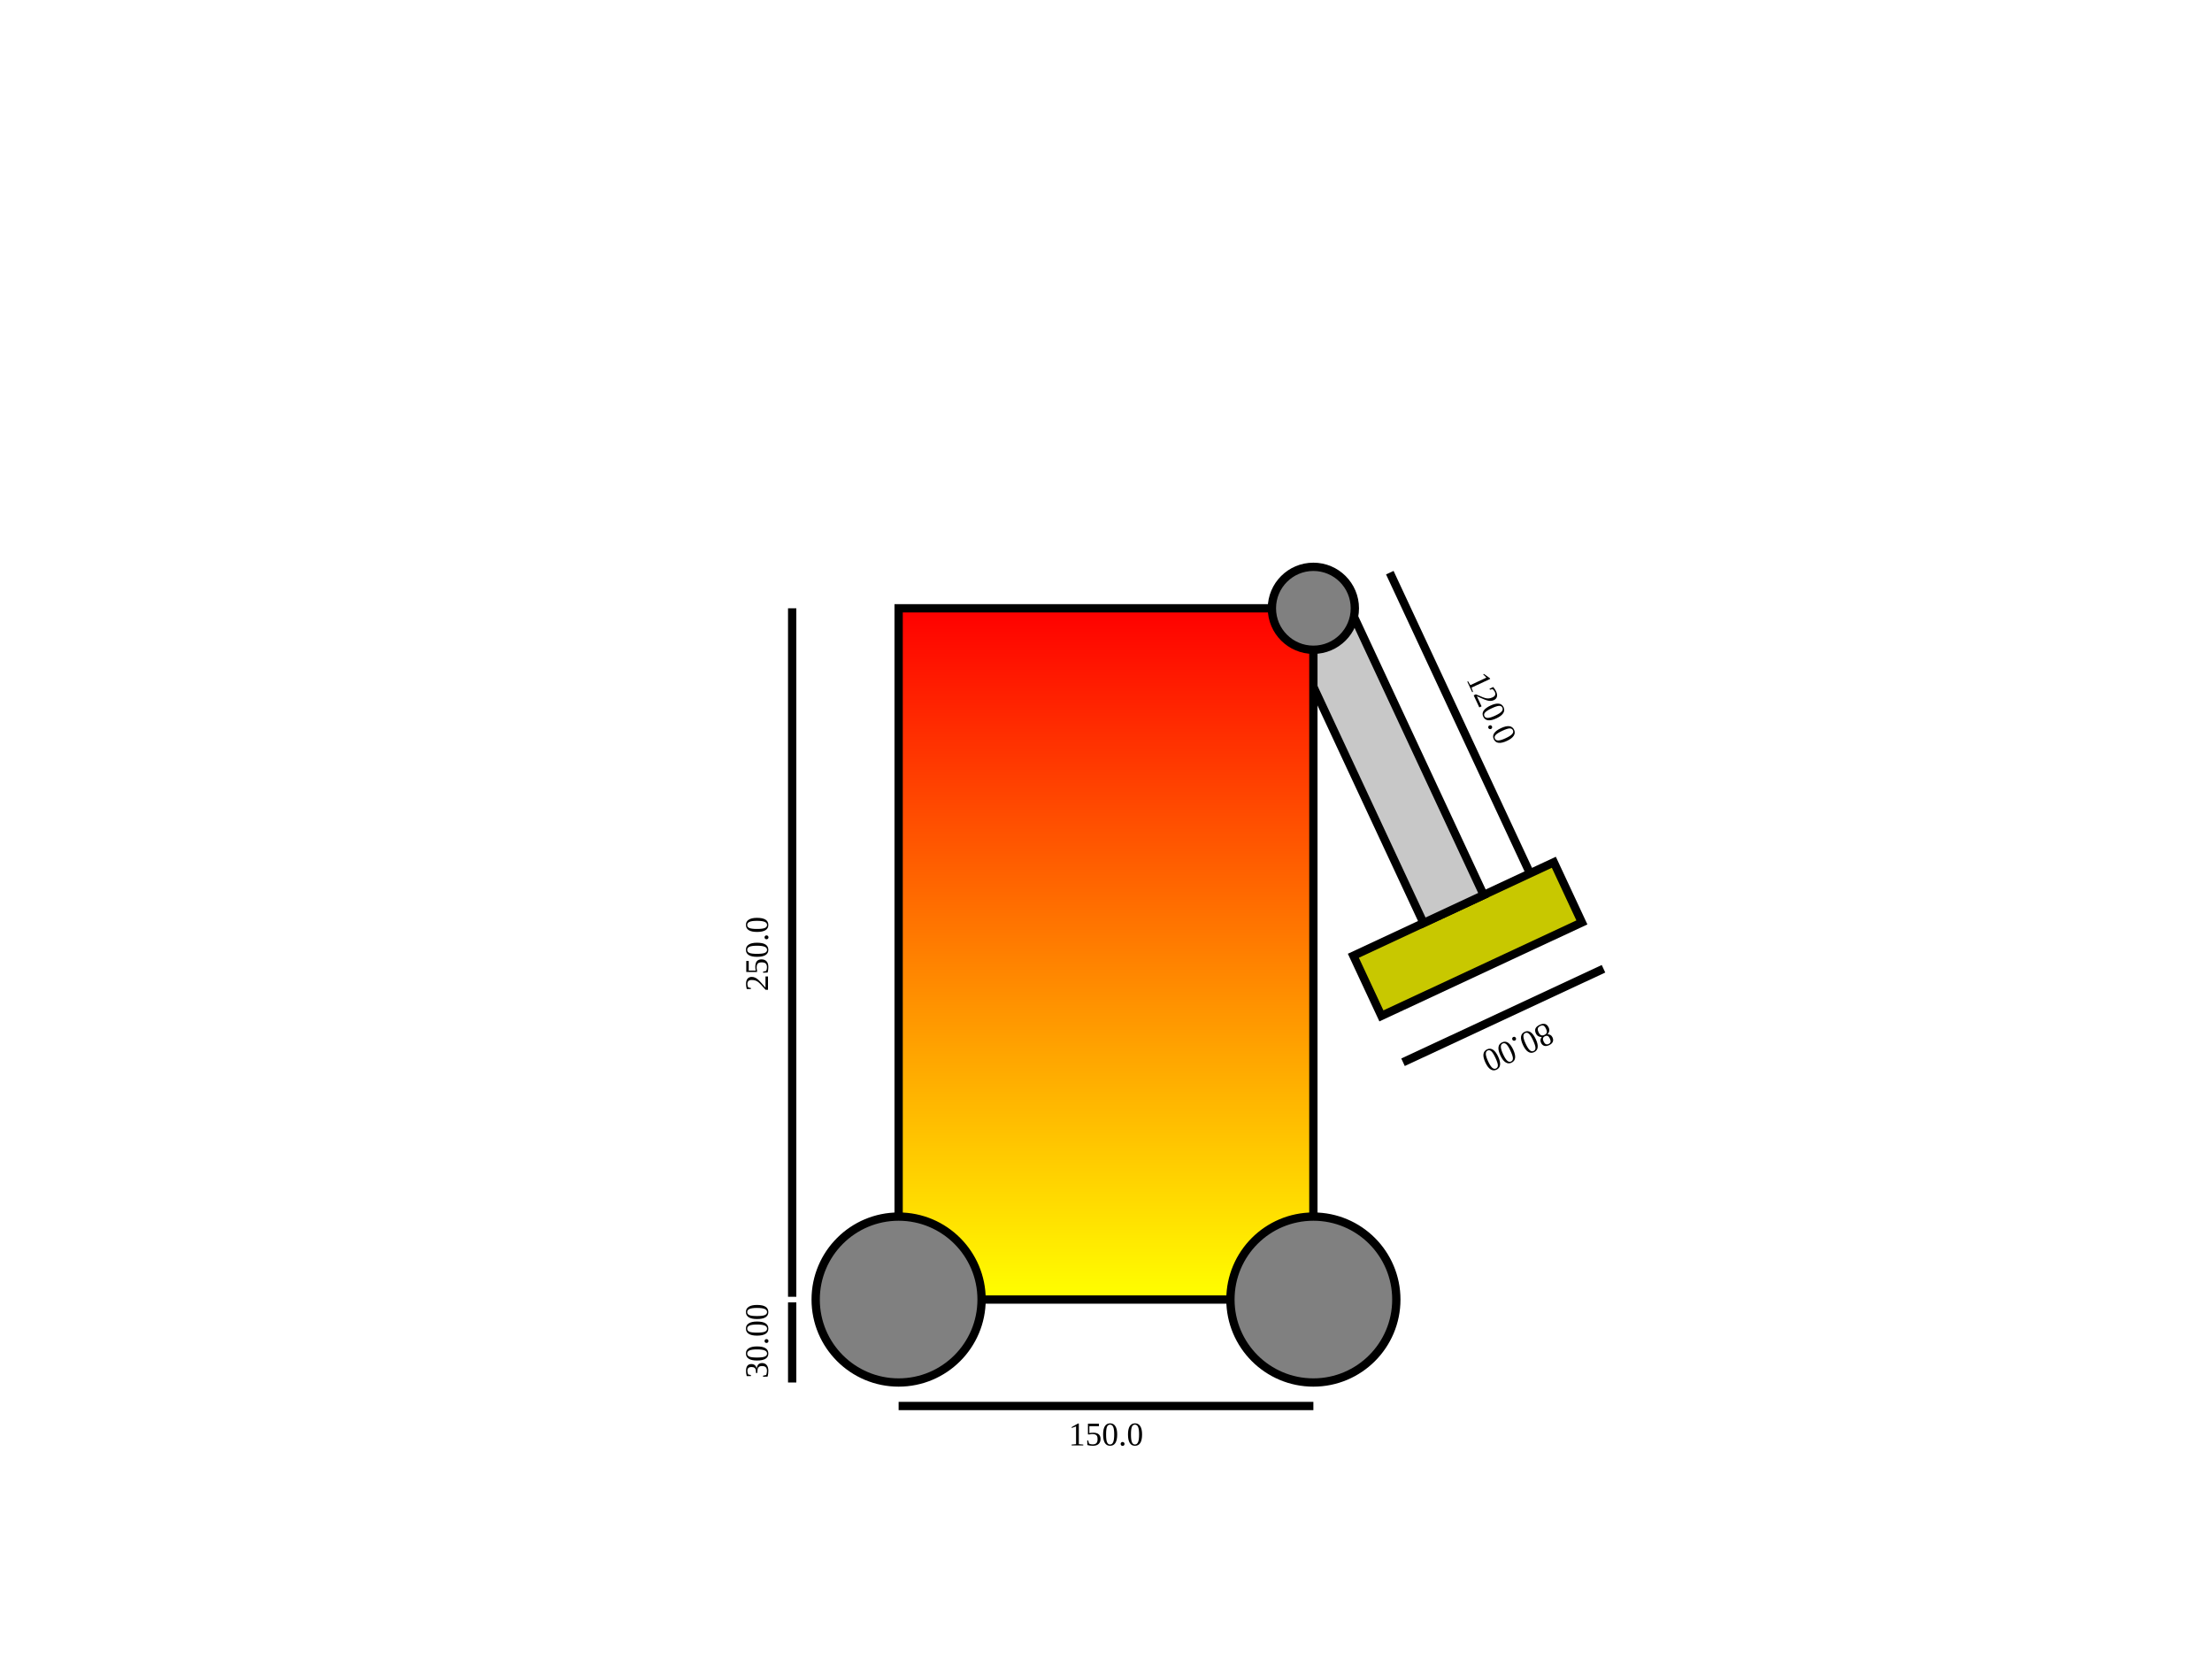
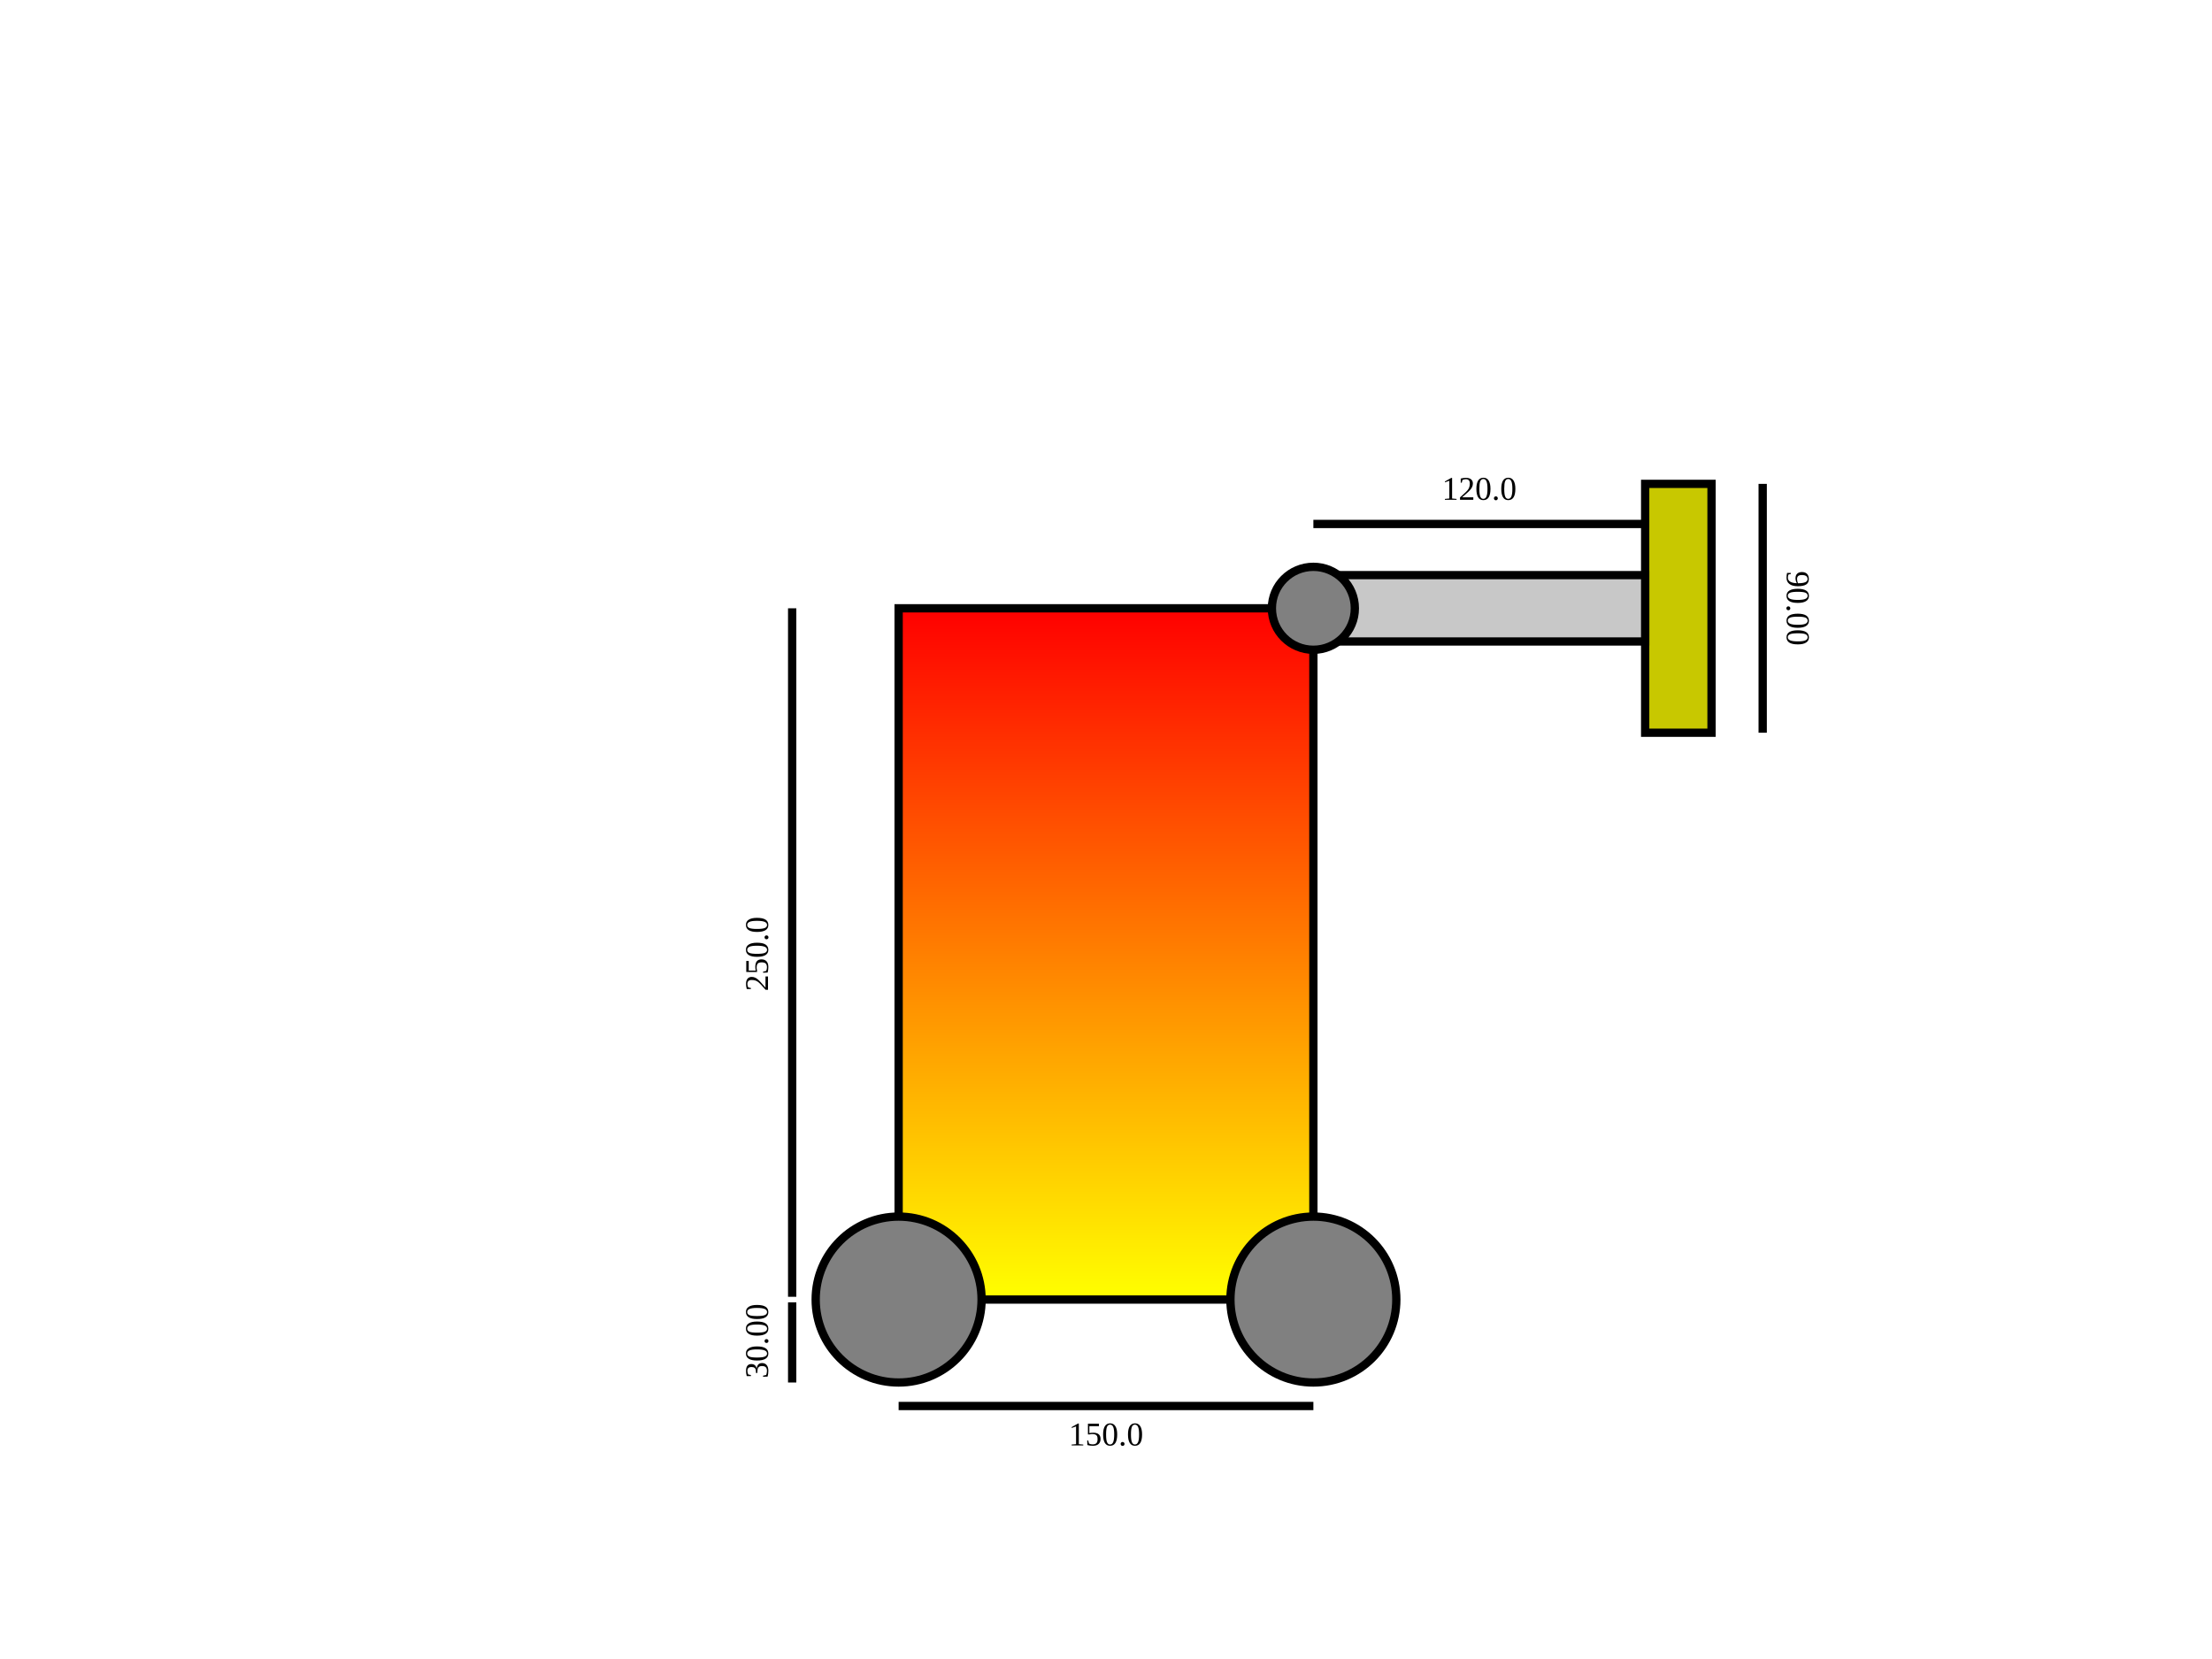
<svg xmlns="http://www.w3.org/2000/svg" width="800" height="600">
-   <g transform="rotate(155, 475, 220)">
-     <rect x="435" y="76" width="80" height="24" style="fill:rgb(200,200,0);stroke-width:3;stroke:rgb(0,0,0)" />
+   <g transform="rotate(90, 475, 220)">
+     <rect x="430" y="76" width="90" height="24" style="fill:rgb(200,200,0);stroke-width:3;stroke:rgb(0,0,0)" />
    <rect x="463" y="100" width="24" height="120" style="fill:rgb(200,200,200);stroke-width:3;stroke:rgb(0,0,0)" />
  </g>
  <defs>
    <linearGradient id="grad1" x1="0%" y1="0%" x2="0%" y2="100%">
      <stop offset="0%" style="stop-color:rgb(255,0,0);stop-opacity:1" />
      <stop offset="100%" style="stop-color:rgb(255,255,0);stop-opacity:1" />
    </linearGradient>
  </defs>
  <rect x="325" y="220" width="150" height="250" style="fill:url(#grad1);stroke-width:3;stroke:rgb(0,0,0)" />
  <circle cx="325" cy="470" r="30" stroke="black" stroke-width="3" fill="grey" />
  <circle cx="475" cy="470" r="30" stroke="black" stroke-width="3" fill="grey" />
  <circle cx="475" cy="220" r="15" stroke="black" stroke-width="3" fill="grey" />
-   <g transform="rotate(155, 475, 220)">
-     <text x="475" y="46" fill="black" dominant-baseline="middle" text-anchor="middle">80.00</text>
-     <rect x="435" y="56" width="80" height="3" style="stroke-width:0;stroke:rgb(200,200,200)" />
+   <g transform="rotate(90, 475, 220)">
+     <text x="475" y="46" fill="black" dominant-baseline="middle" text-anchor="middle">90.00</text>
+     <rect x="430" y="56" width="90" height="3" style="stroke-width:0;stroke:rgb(200,200,200)" />
    <text x="433" y="160" fill="black" dominant-baseline="middle" text-anchor="middle" transform="rotate(270,433,160)">120.0</text>
    <rect x="443" y="100" width="3" height="120" style="stroke-width:0;stroke:rgb(200,200,200)" />
  </g>
  <text x="275" y="345" fill="black" dominant-baseline="middle" text-anchor="middle" transform="rotate(270,275,345)">250.0</text>
  <rect x="285" y="220" width="3" height="249" style="stroke-width:0;stroke:rgb(200,200,200)" />
  <g transform="rotate(270,325,510)">
    <text x="315" y="585" fill="black" dominant-baseline="middle" text-anchor="middle" transform="rotate(90,315,585)">150.0</text>
    <rect x="325" y="510" width="3" height="150" style="stroke-width:0;stroke:rgb(200,200,200)" />
  </g>
  <text x="275" y="485" fill="black" dominant-baseline="middle" text-anchor="middle" transform="rotate(270,275,485)">30.00</text>
  <rect x="285" y="471" width="3" height="29" style="stroke-width:0;stroke:rgb(200,200,200)" />
</svg>
